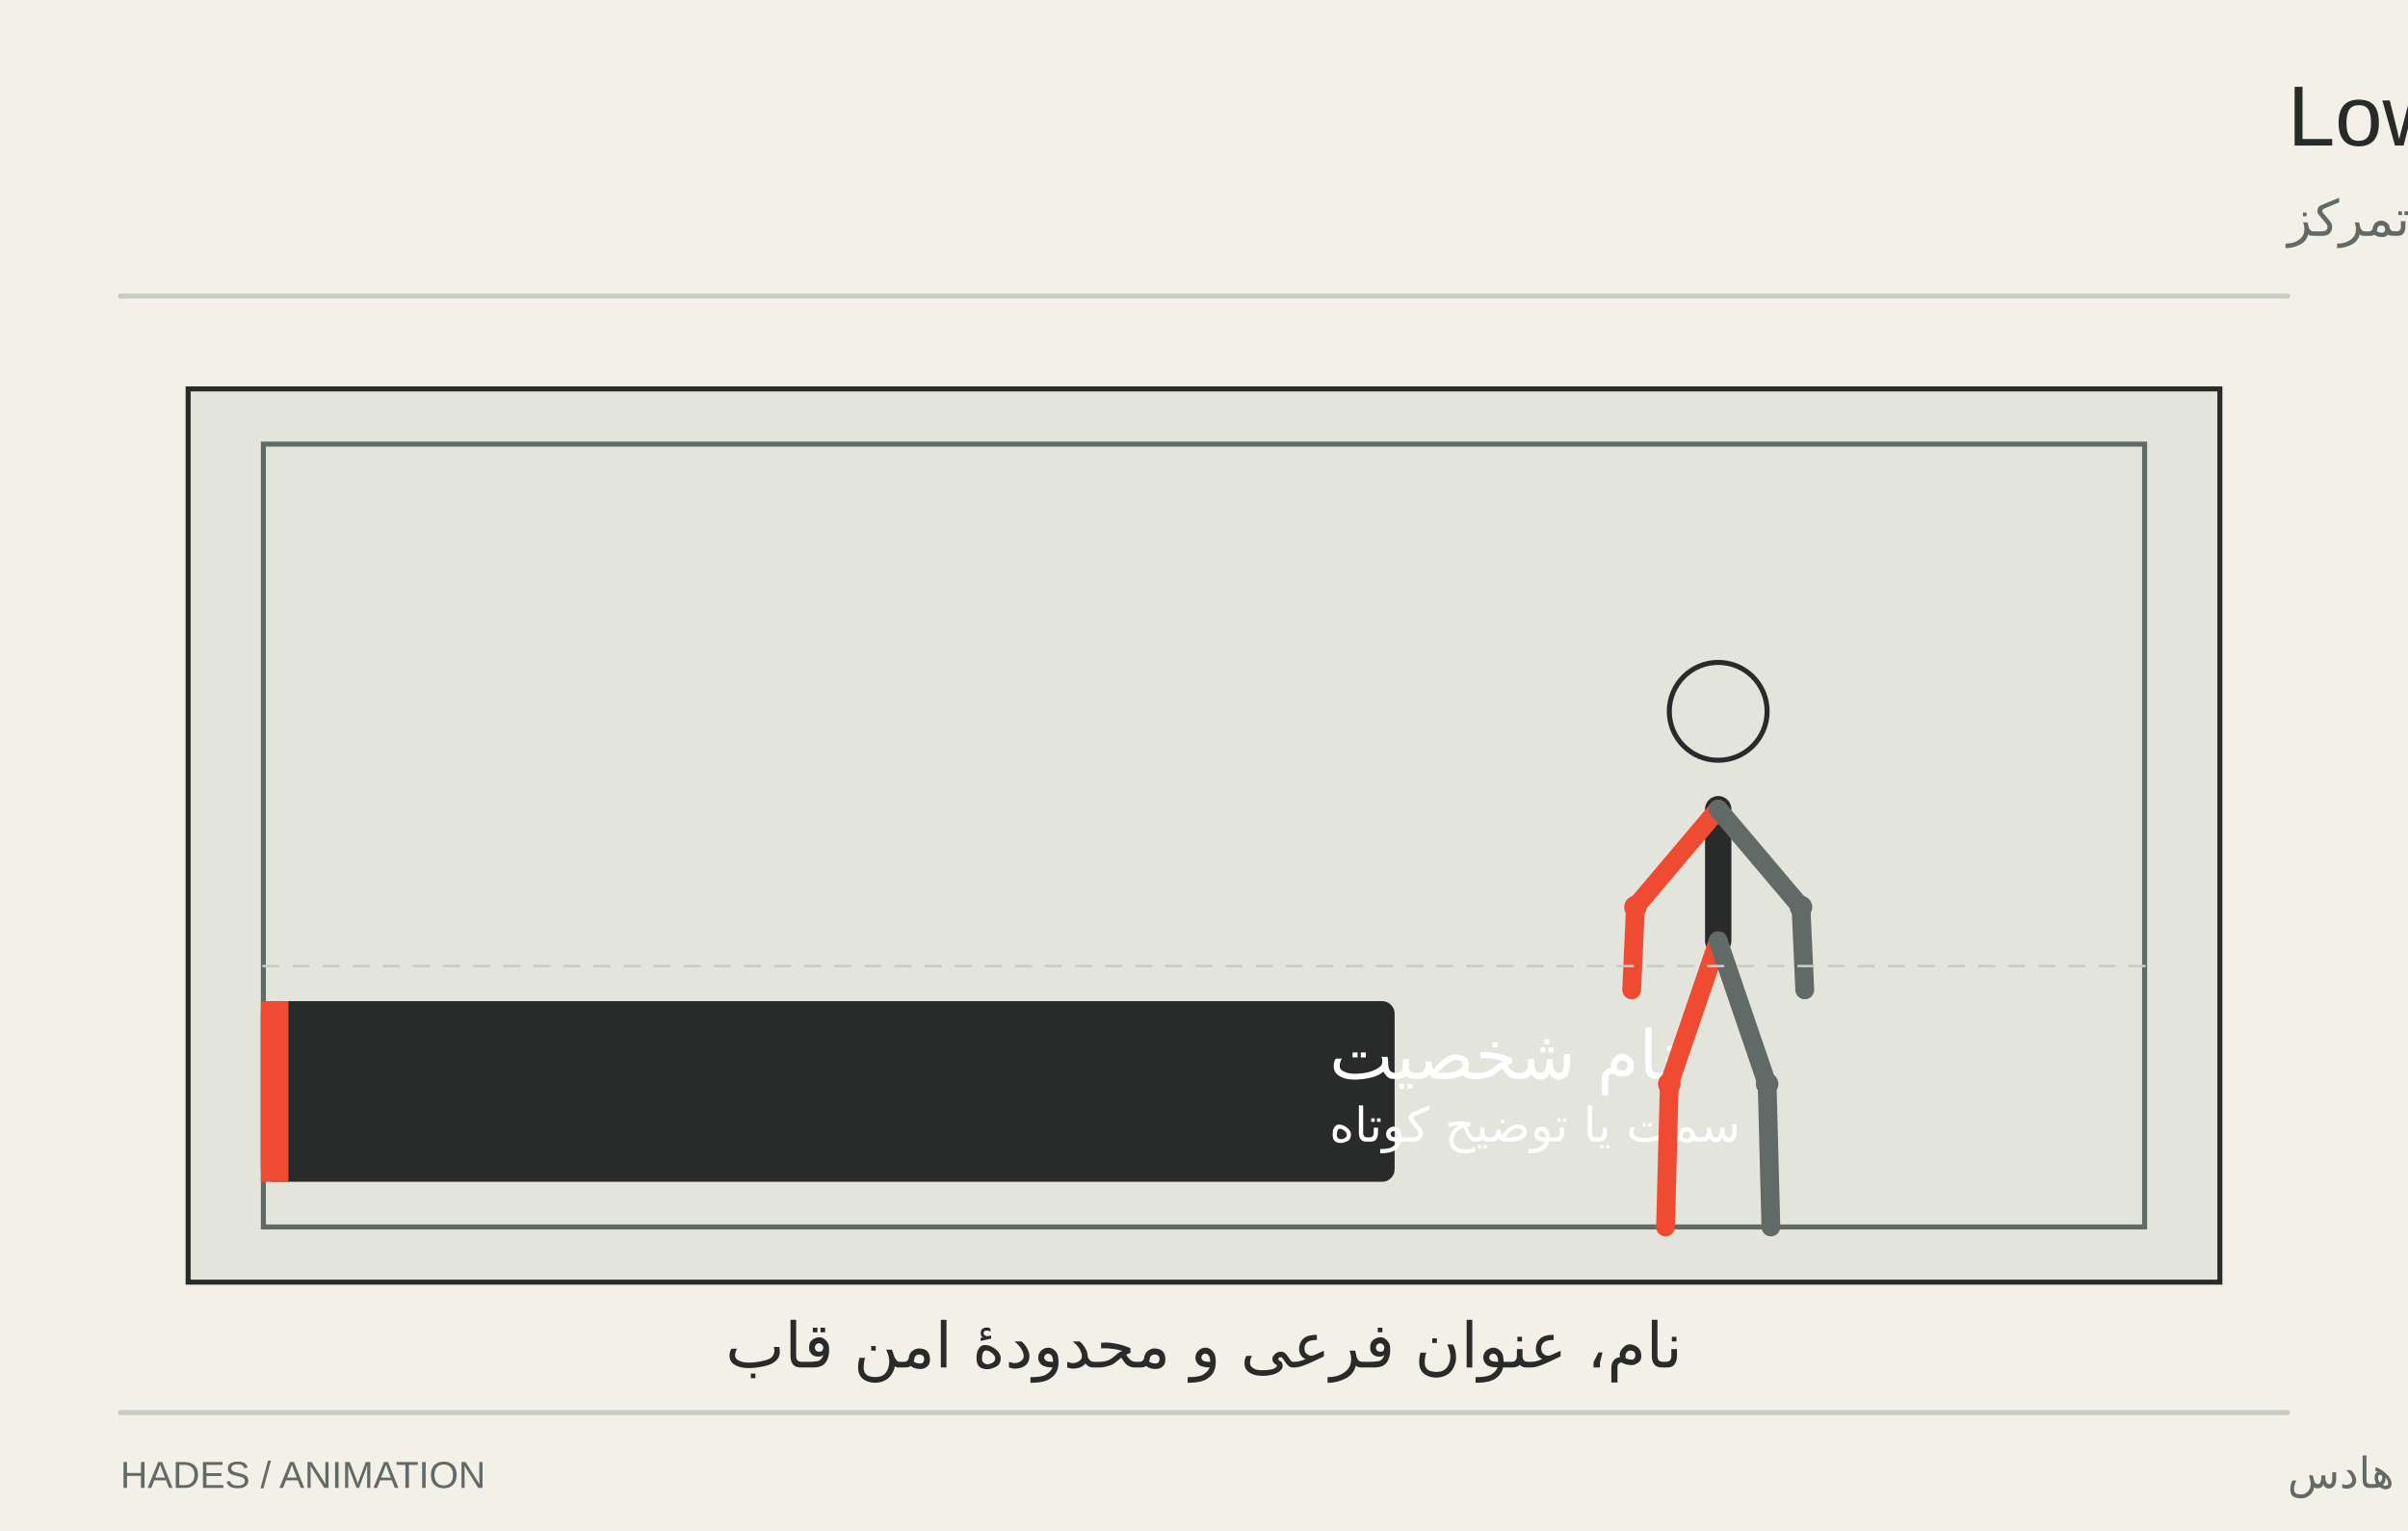
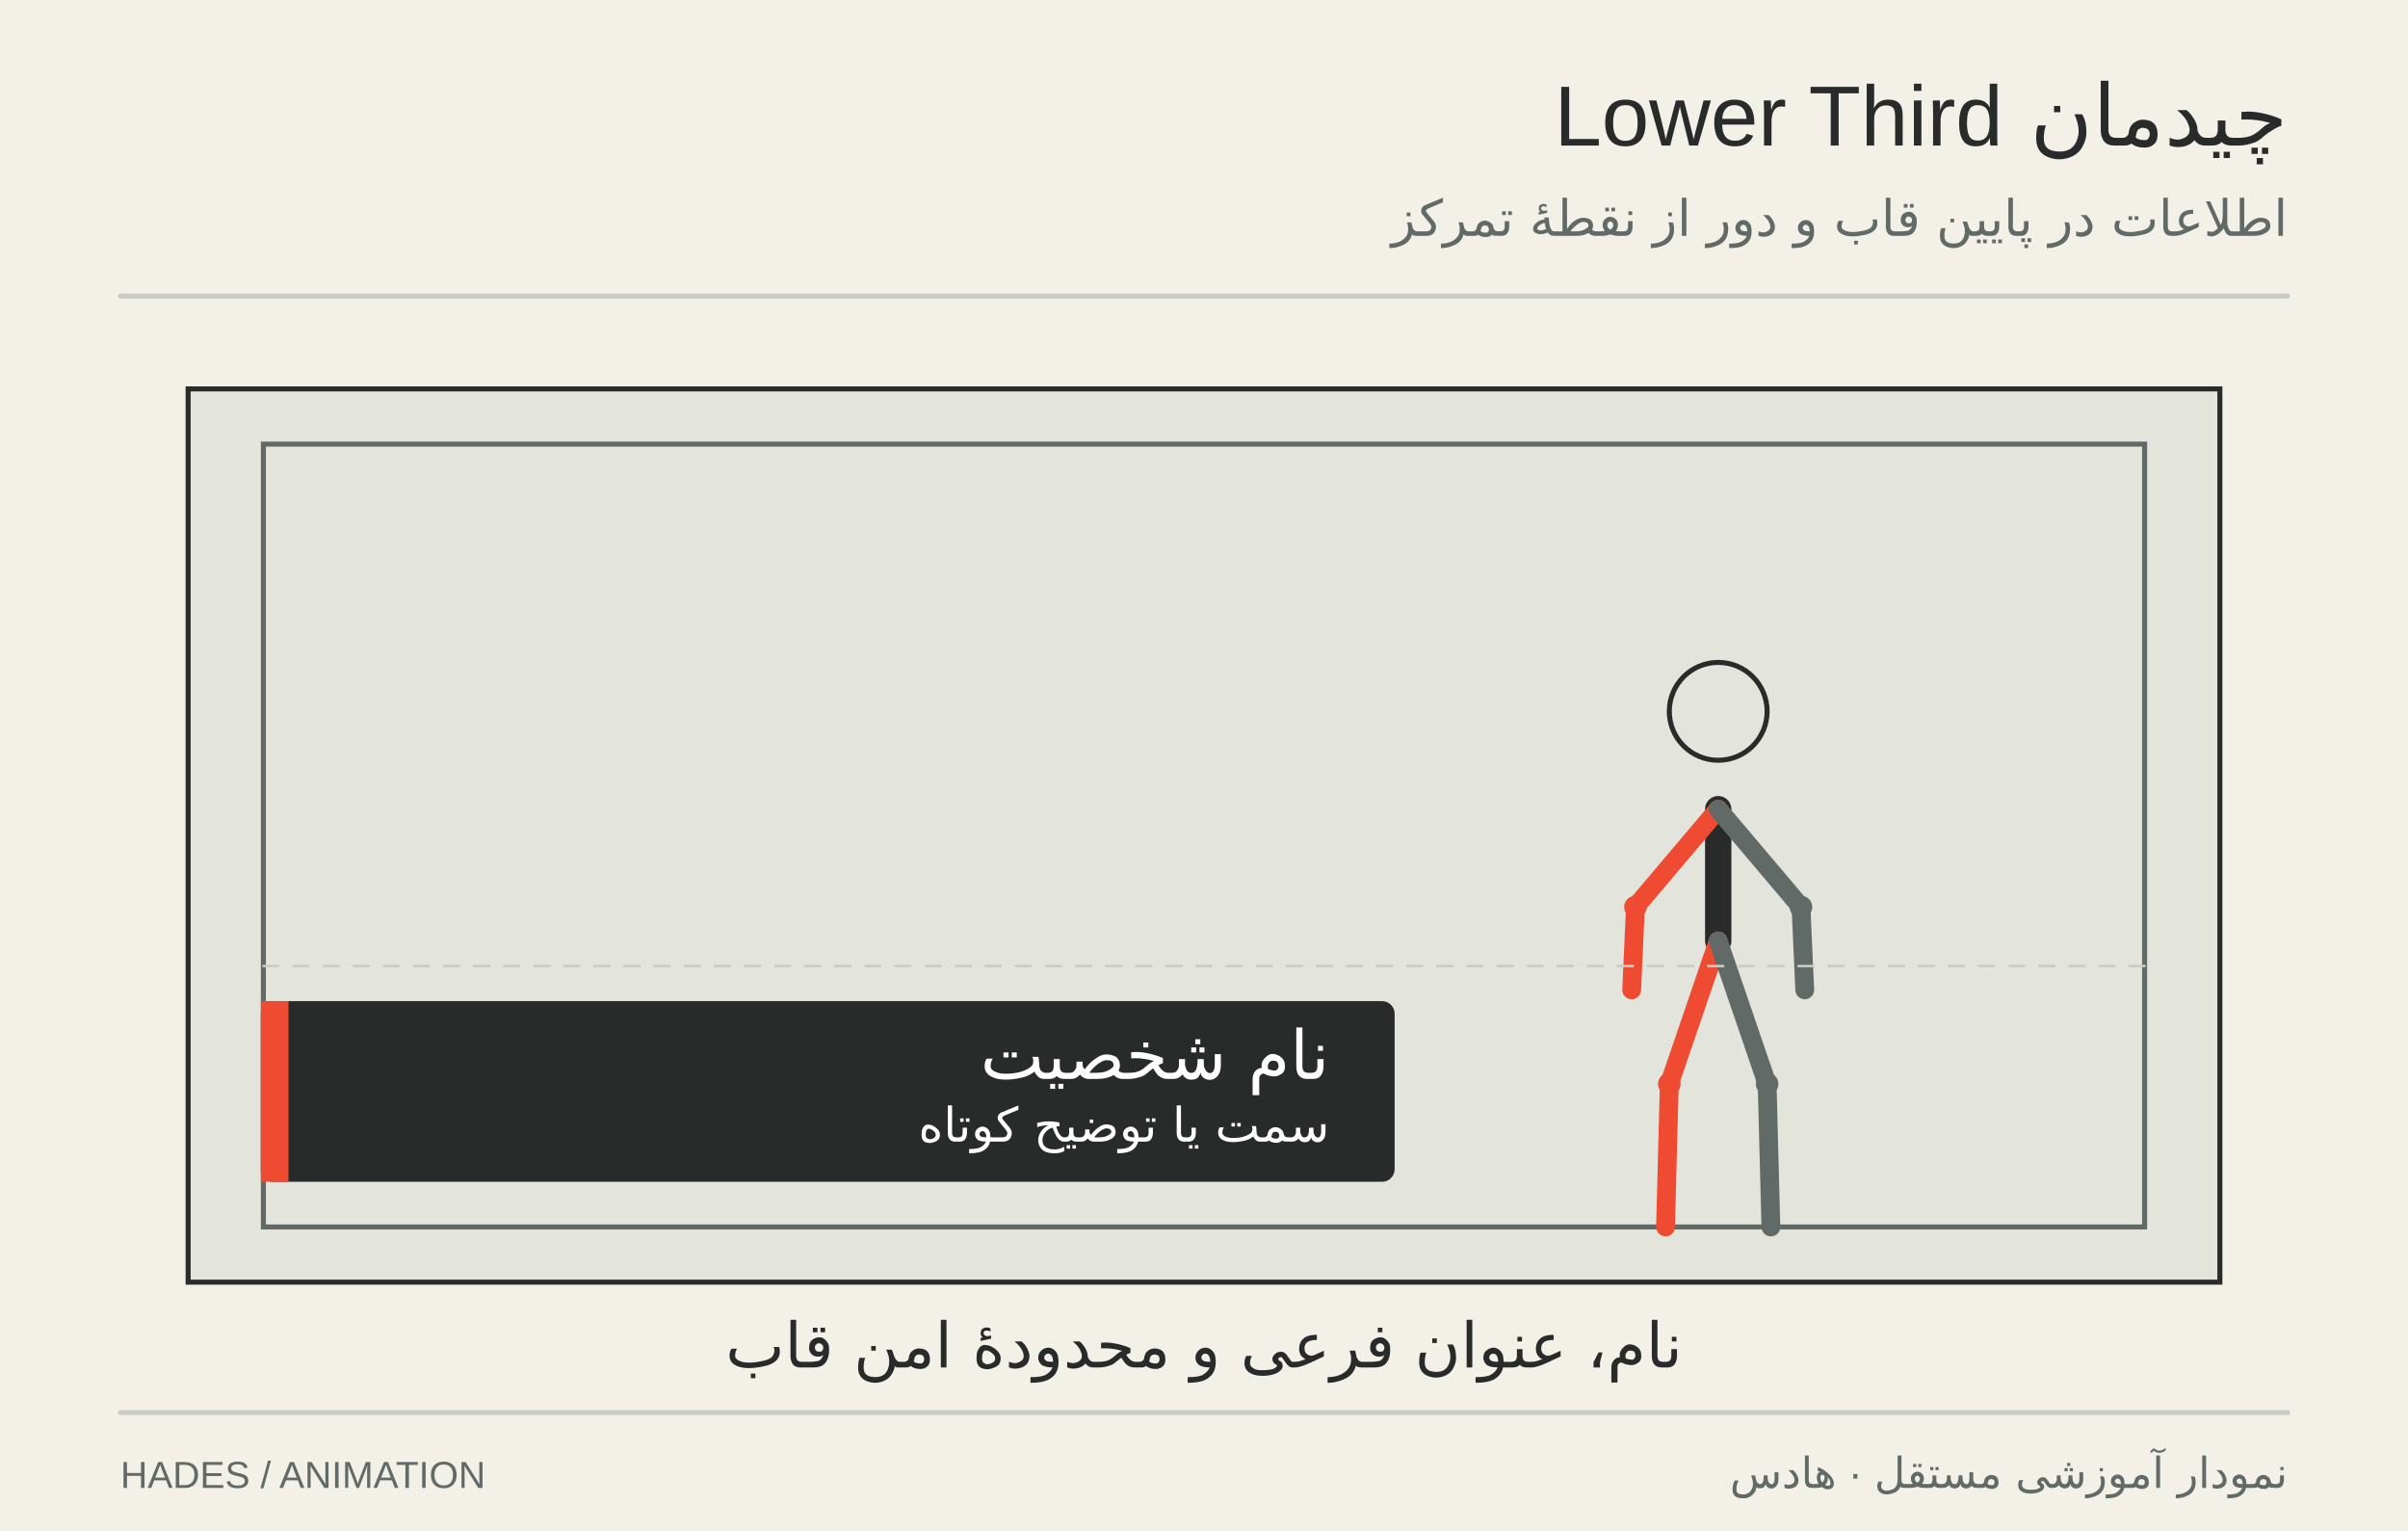
<svg xmlns="http://www.w3.org/2000/svg" width="960" height="610" viewBox="0 0 960 610" role="img" aria-label="چیدمان Lower Third">
  <rect width="960" height="610" fill="#F3F0E8" />
  <g font-family="Tahoma,Arial,sans-serif">
-     <text x="912" y="58" font-size="34" fill="#292B2B" text-anchor="end" direction="rtl" unicode-bidi="plaintext">چیدمان Lower Third</text>
-     <text x="912" y="94" font-size="20" fill="#626A68" text-anchor="end" direction="rtl" unicode-bidi="plaintext">اطلاعات در پایین قاب و دور از نقطهٔ تمرکز</text>
+     <text x="912" y="58" font-size="34" fill="#292B2B" text-anchor="start" direction="rtl" unicode-bidi="plaintext">چیدمان Lower Third</text>
+     <text x="912" y="94" font-size="20" fill="#626A68" text-anchor="start" direction="rtl" unicode-bidi="plaintext">اطلاعات در پایین قاب و دور از نقطهٔ تمرکز</text>
    <line x1="48" y1="118" x2="912" y2="118" stroke="#C8CCC6" stroke-width="2" stroke-linecap="round" />
    <rect x="75" y="155" width="810" height="356" rx="0" fill="#E3E4DC" stroke="#292B2B" stroke-width="2" />
    <rect x="105" y="177" width="750" height="312" rx="0" fill="none" stroke="#626A68" stroke-width="2" />
    <rect x="105" y="400" width="450" height="70" rx="4" fill="#292B2B" stroke="#292B2B" stroke-width="2" />
    <rect x="105" y="400" width="9" height="70" rx="0" fill="#EF4B32" stroke="#EF4B32" stroke-width="2" />
-     <text x="530" y="430" font-size="27" fill="#fff" text-anchor="end" direction="rtl" unicode-bidi="plaintext">نام شخصیت</text>
-     <text x="530" y="455" font-size="19" fill="#fff" text-anchor="end" direction="rtl" unicode-bidi="plaintext">سمت یا توضیح کوتاه</text>
+     <text x="530" y="430" font-size="27" fill="#fff" text-anchor="start" direction="rtl" unicode-bidi="plaintext">نام شخصیت</text>
+     <text x="530" y="455" font-size="19" fill="#fff" text-anchor="start" direction="rtl" unicode-bidi="plaintext">سمت یا توضیح کوتاه</text>
    <line x1="685" y1="375" x2="685" y2="322.5" stroke="#292B2B" stroke-width="10.5" stroke-linecap="round" />
    <circle cx="685" cy="283.5" r="19.5" fill="#E3E4DC" stroke="#292B2B" stroke-width="2" />
    <line x1="685" y1="375" x2="665.5" y2="432" stroke="#EF4B32" stroke-width="7.5" stroke-linecap="round" />
    <line x1="665.5" y1="432" x2="664" y2="489" stroke="#EF4B32" stroke-width="7.5" stroke-linecap="round" />
    <circle cx="665.5" cy="432" r="4.5" fill="#EF4B32" stroke="none" stroke-width="2" />
    <line x1="685" y1="375" x2="704.5" y2="432" stroke="#626A68" stroke-width="7.5" stroke-linecap="round" />
    <line x1="704.5" y1="432" x2="706" y2="489" stroke="#626A68" stroke-width="7.5" stroke-linecap="round" />
    <circle cx="704.5" cy="432" r="4.5" fill="#626A68" stroke="none" stroke-width="2" />
    <line x1="685" y1="322.5" x2="652" y2="361.5" stroke="#EF4B32" stroke-width="7.5" stroke-linecap="round" />
    <line x1="652" y1="361.5" x2="650.5" y2="394.5" stroke="#EF4B32" stroke-width="7.5" stroke-linecap="round" />
    <circle cx="652" cy="361.5" r="4.5" fill="#EF4B32" stroke="none" stroke-width="2" />
    <line x1="685" y1="322.5" x2="718" y2="361.5" stroke="#626A68" stroke-width="7.5" stroke-linecap="round" />
    <line x1="718" y1="361.5" x2="719.5" y2="394.5" stroke="#626A68" stroke-width="7.5" stroke-linecap="round" />
    <circle cx="718" cy="361.5" r="4.5" fill="#626A68" stroke="none" stroke-width="2" />
    <line x1="105" y1="385" x2="855" y2="385" stroke="#C8CCC6" stroke-width="1" stroke-linecap="round" stroke-dasharray="6 6" />
    <text x="480" y="545" font-size="25" fill="#292B2B" text-anchor="middle" direction="rtl" unicode-bidi="plaintext">نام، عنوان فرعی و محدودهٔ امن قاب</text>
    <line x1="48" y1="563" x2="912" y2="563" stroke="#C8CCC6" stroke-width="2" stroke-linecap="round" />
-     <text x="912" y="593" font-size="17" fill="#626A68" text-anchor="end" direction="rtl" unicode-bidi="plaintext">نمودار آموزشی مستقل · هادس</text>
+     <text x="912" y="593" font-size="17" fill="#626A68" text-anchor="start" direction="rtl" unicode-bidi="plaintext">نمودار آموزشی مستقل · هادس</text>
    <text x="48" y="593" font-size="15" fill="#626A68" text-anchor="start" direction="ltr" unicode-bidi="plaintext">HADES / ANIMATION</text>
  </g>
</svg>
